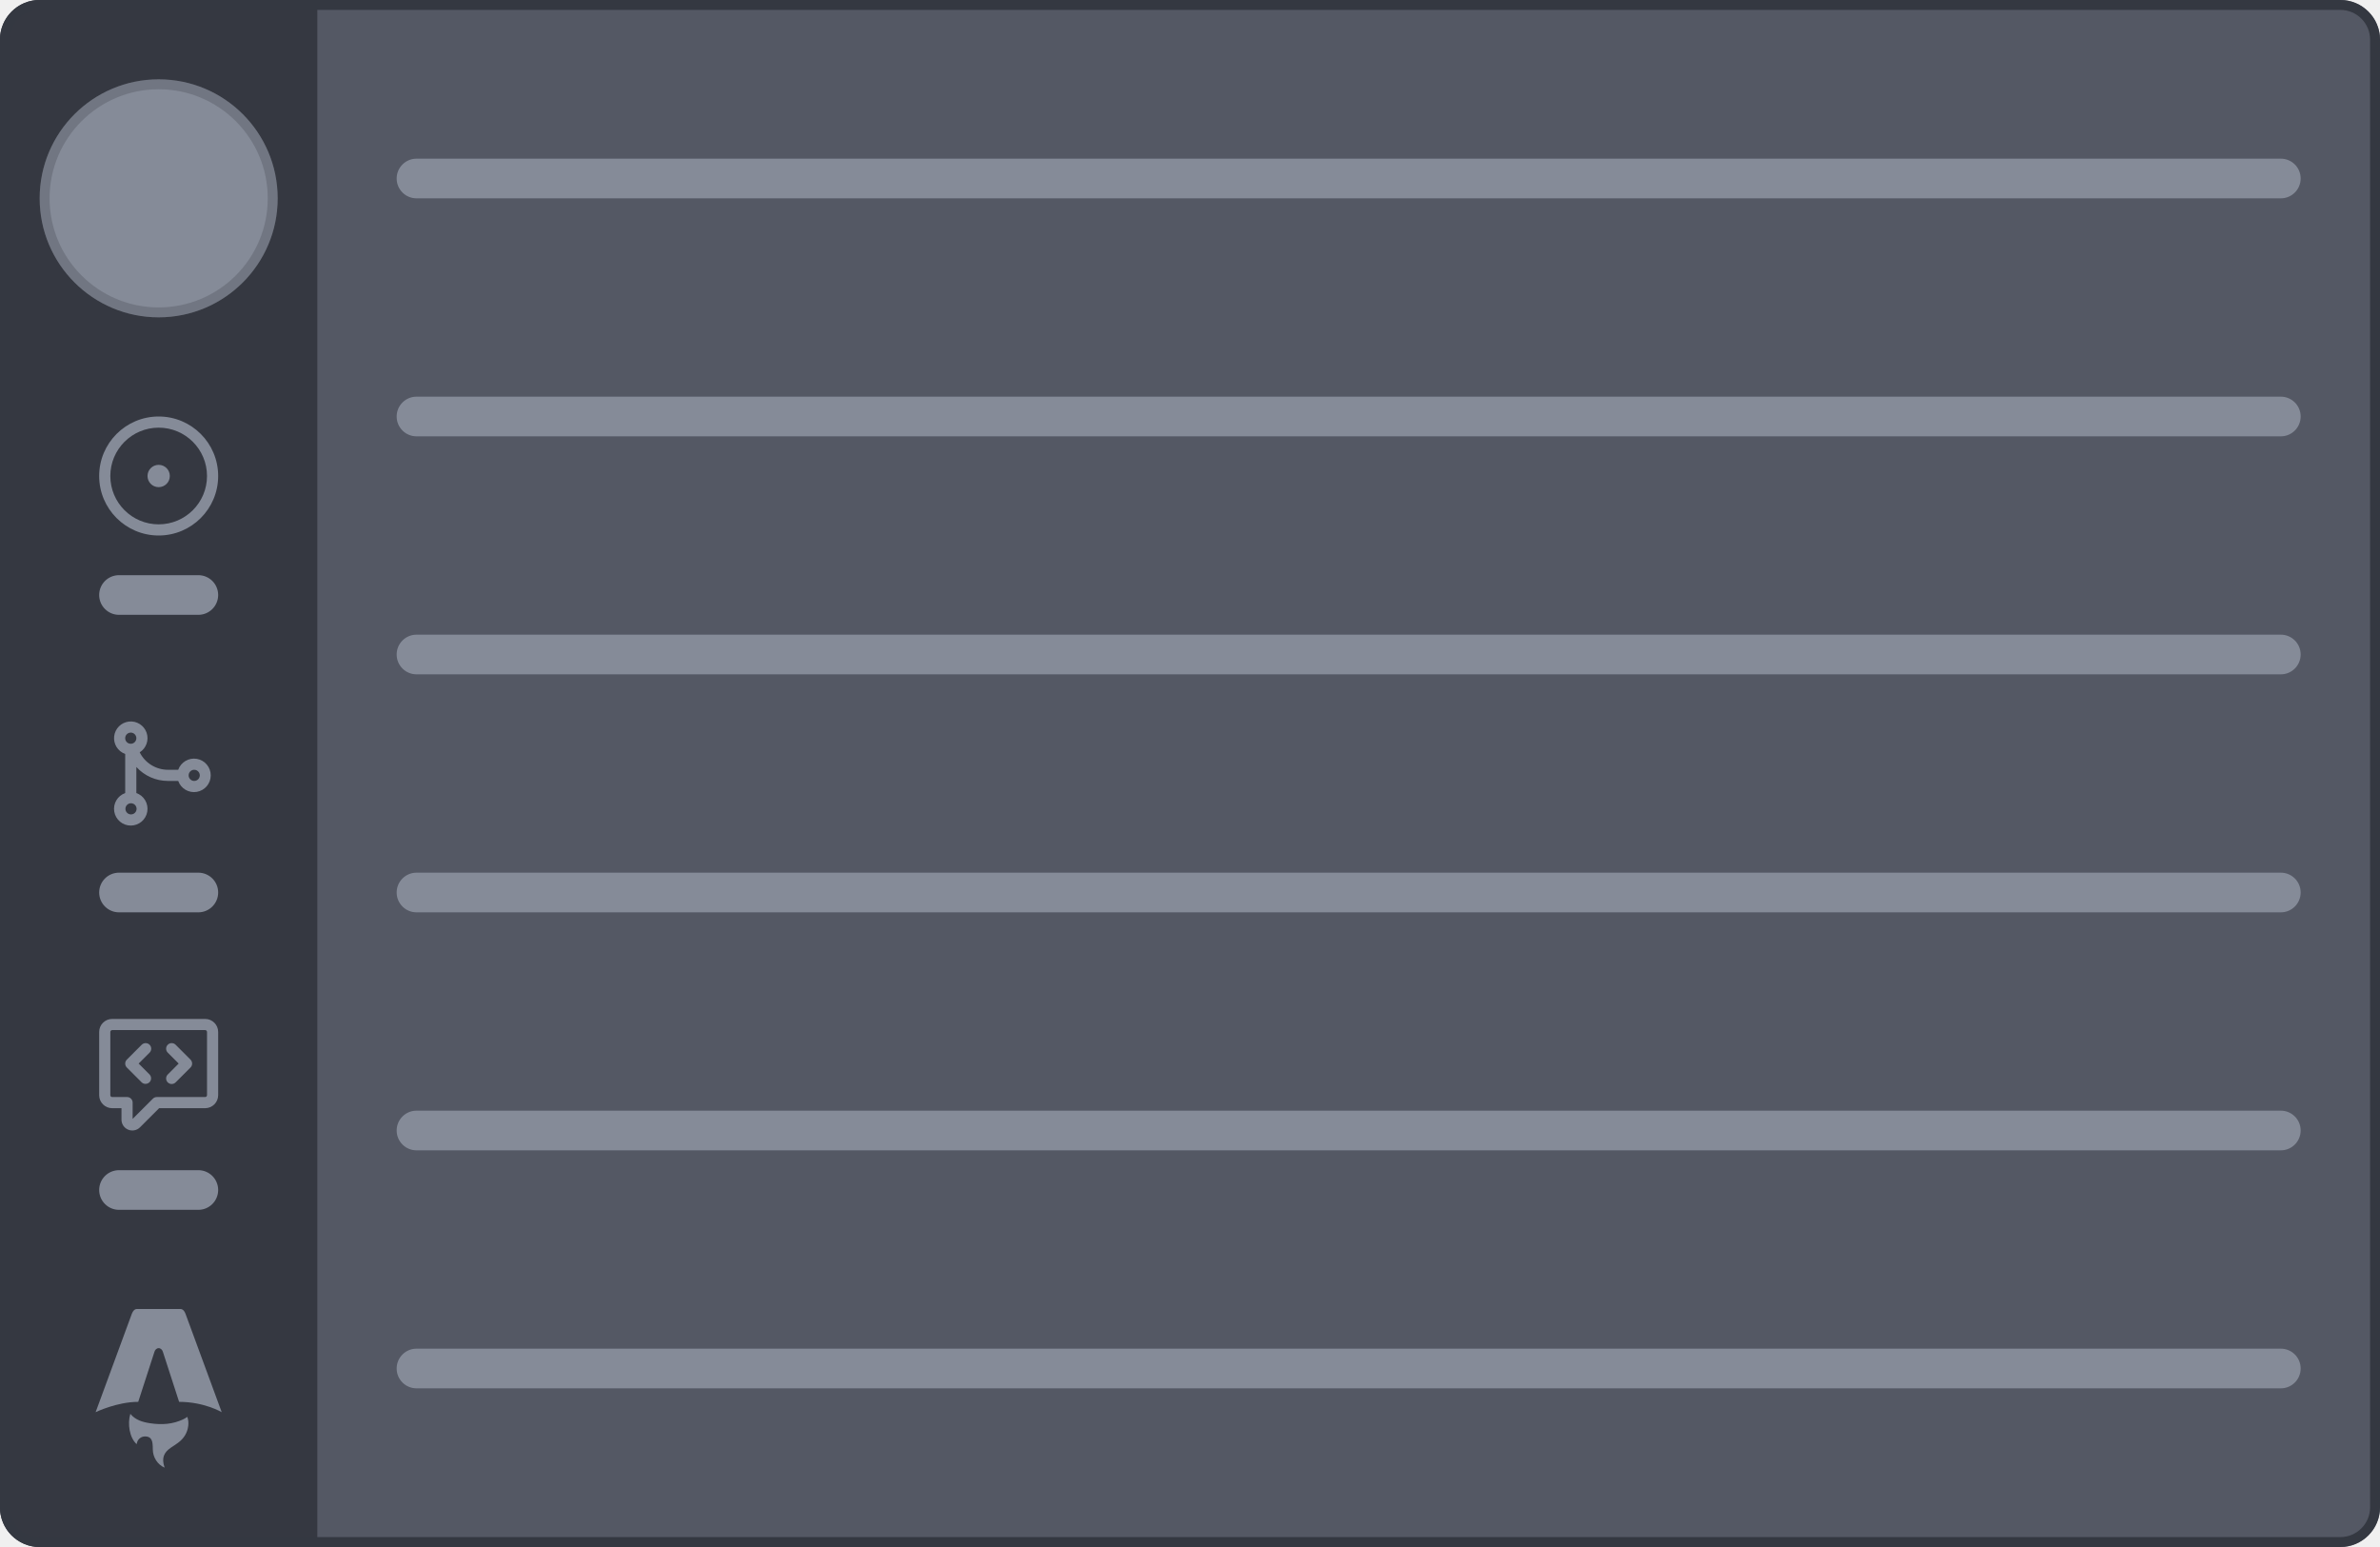
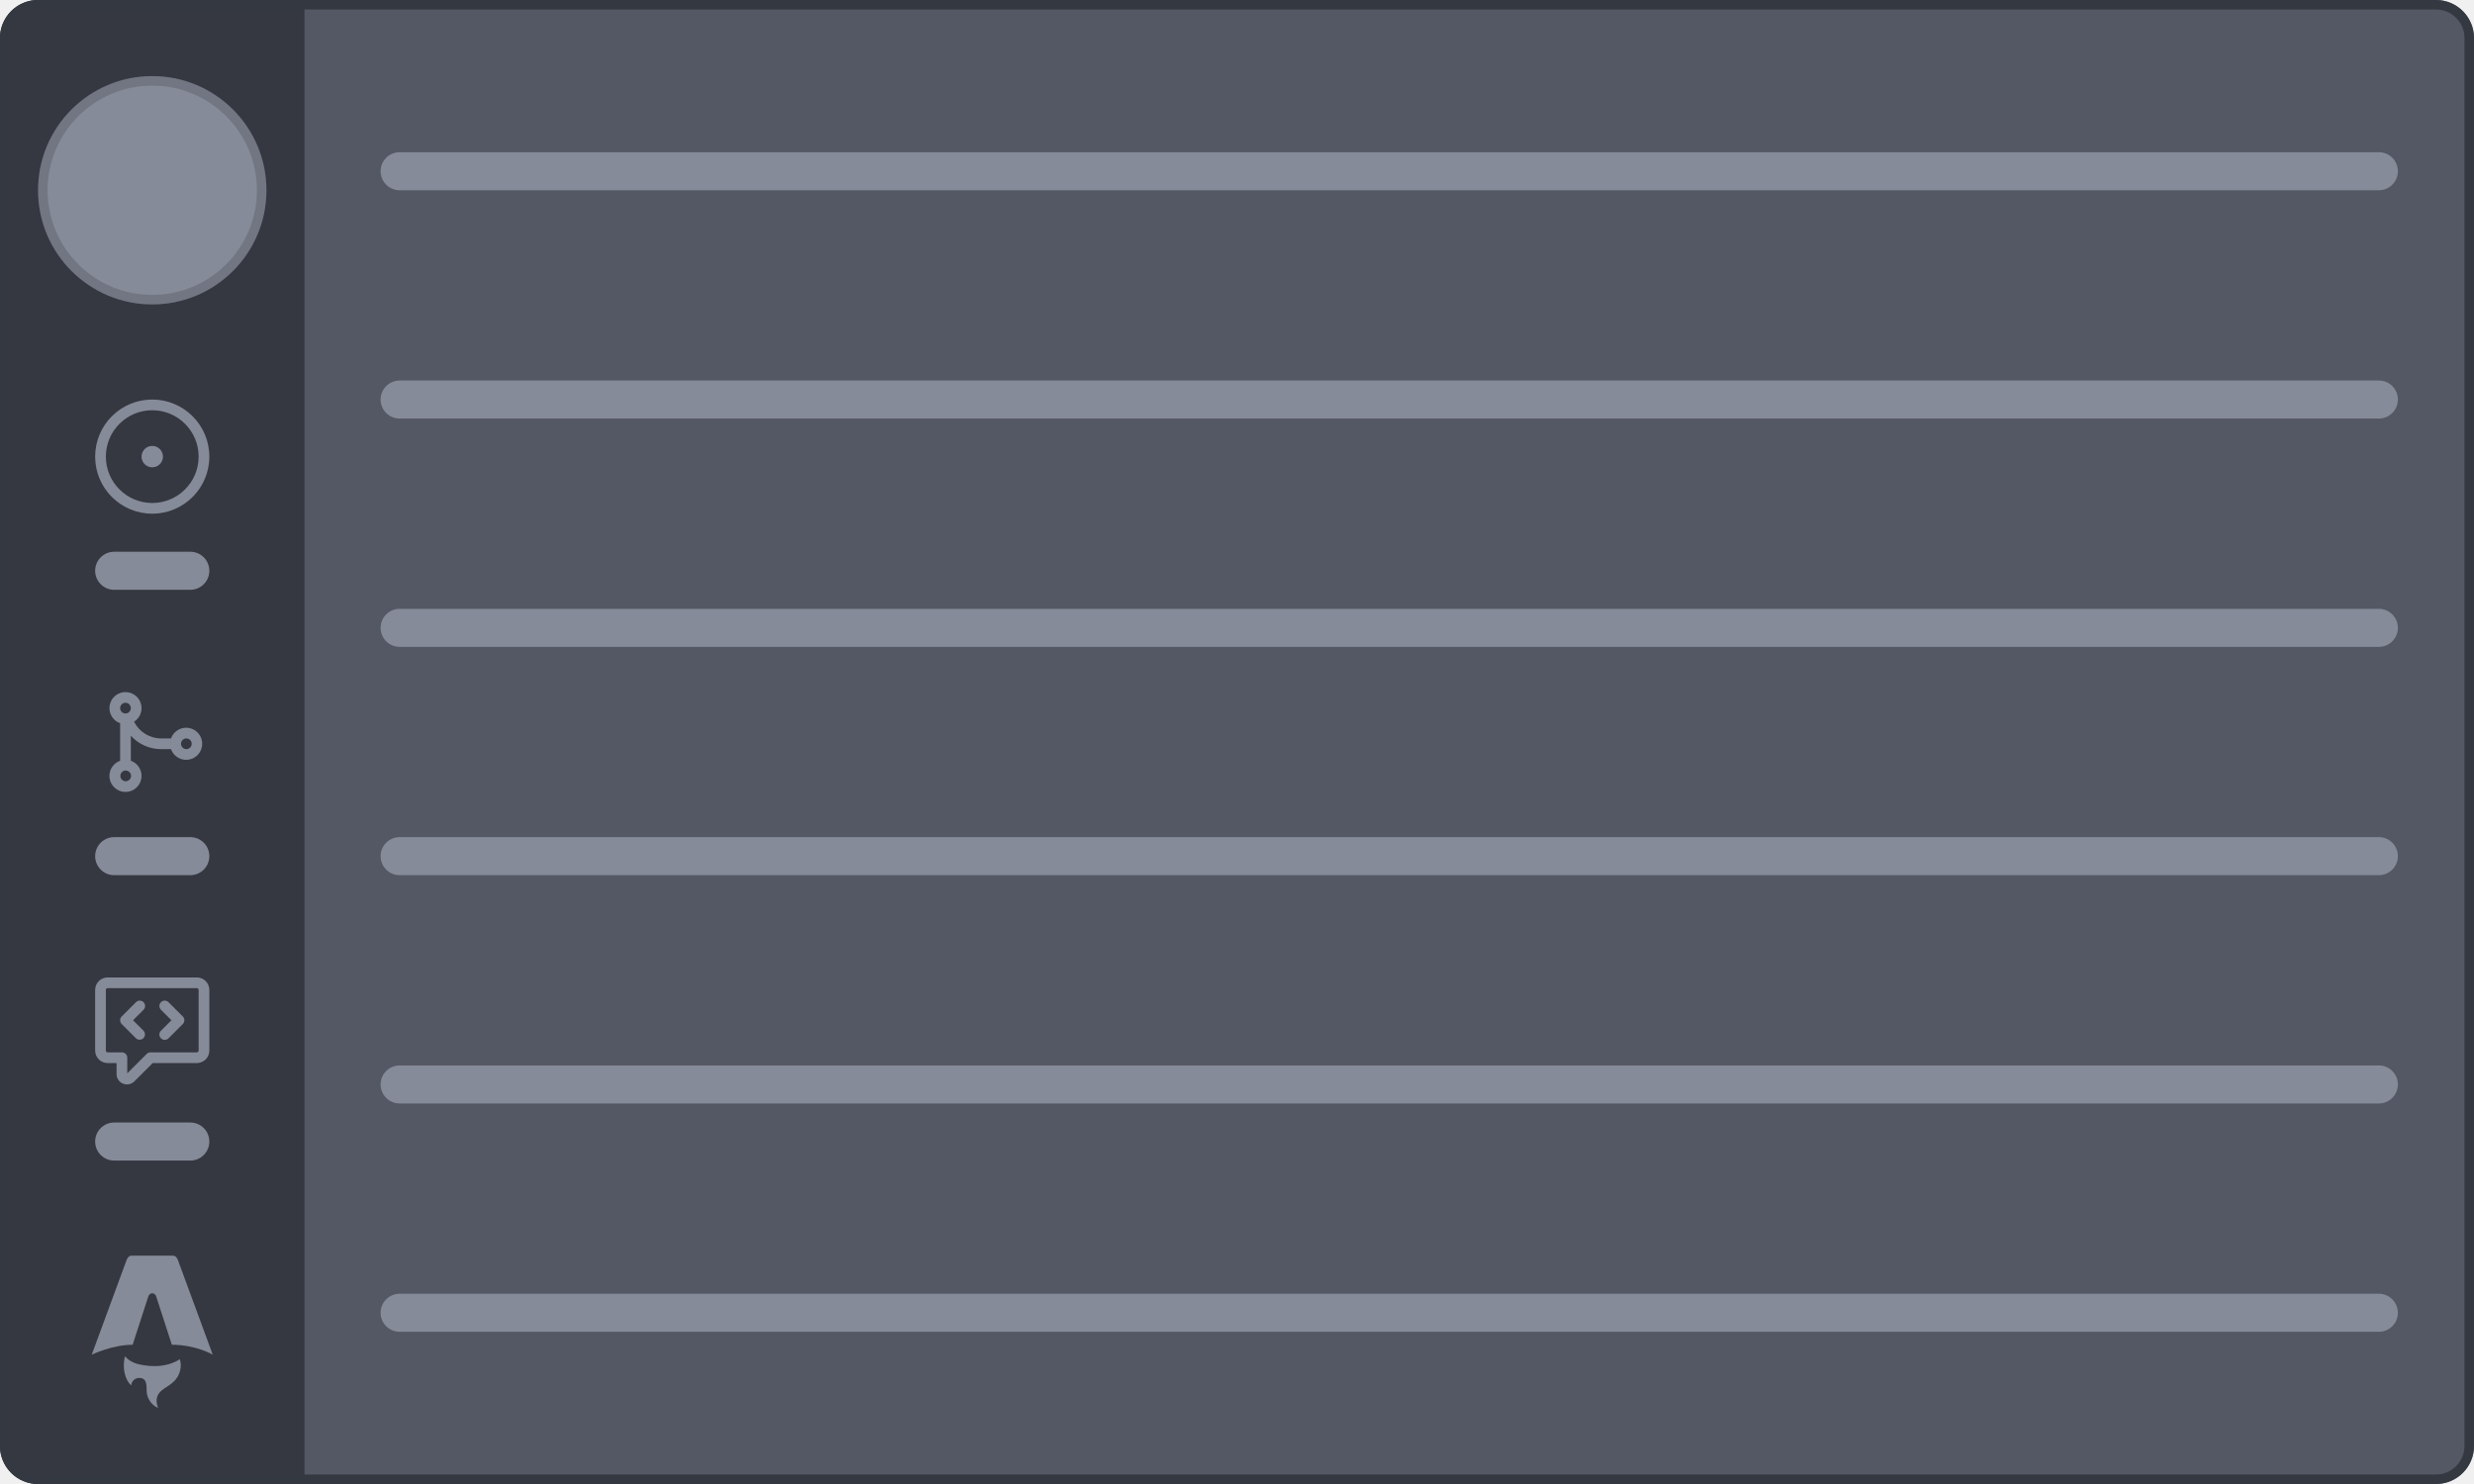
- <svg xmlns="http://www.w3.org/2000/svg" fill="none" viewBox="0 0 240 156">
+ <svg xmlns="http://www.w3.org/2000/svg" fill="none" viewBox="0 0 260 156">
  <g clip-path="url(#a)">
-     <rect width="240" height="156" fill="#545864" rx="4" />
+     <rect width="260" height="156" fill="#545864" rx="4" />
    <path fill="#17191E" fill-opacity=".5" d="M0 0h32v156H0z" />
    <circle cx="16" cy="20" r="12" fill="#858B98" />
    <circle cx="16" cy="20" r="11.5" stroke="#17191E" stroke-opacity=".18" />
    <g fill="#858B98" clip-path="url(#b)">
      <path d="M16 49.125a1.125 1.125 0 1 0 0-2.25 1.125 1.125 0 0 0 0 2.25Z" />
      <path d="M16 42a6 6 0 1 1 0 12 6 6 0 0 1 0-12Zm-4.875 6a4.875 4.875 0 1 0 9.75 0 4.875 4.875 0 0 0-9.75 0Z" />
    </g>
    <rect width="12" height="4" x="10" y="58" fill="#858B98" rx="2" />
    <path fill="#858B98" d="M14.088 75.865a3.187 3.187 0 0 0 2.85 1.76h1.033a1.688 1.688 0 1 1 0 1.125h-1.034a4.302 4.302 0 0 1-3.187-1.408v2.629a1.688 1.688 0 1 1-1.125 0v-3.942a1.687 1.687 0 1 1 1.463-.163Zm-.9 6.26a.563.563 0 1 0 0-1.125.563.563 0 0 0 0 1.125Zm6.374-3.375a.563.563 0 1 0 0-1.125.563.563 0 0 0 0 1.125Zm-5.812-4.313a.563.563 0 1 0 0 .004v-.004Z" />
    <rect width="12" height="4" x="10" y="88" fill="#858B98" rx="2" />
    <g clip-path="url(#c)">
      <path fill="#858B98" d="M11.313 102.75h9.374c.725 0 1.313.588 1.313 1.312v6.376a1.314 1.314 0 0 1-1.313 1.312h-4.641l-1.93 1.93a1.097 1.097 0 0 1-1.19.235 1.09 1.09 0 0 1-.676-1.008v-1.157h-.938A1.313 1.313 0 0 1 10 110.438v-6.376c0-.724.588-1.312 1.313-1.312Zm-.188 1.312v6.376c0 .103.084.187.188.187h1.5a.56.56 0 0 1 .562.563v1.642l2.04-2.04a.561.561 0 0 1 .398-.165h4.874a.188.188 0 0 0 .188-.187v-6.376a.187.187 0 0 0-.188-.187h-9.375a.188.188 0 0 0-.187.187Zm3.96 1.29a.565.565 0 0 1 0 .796l-1.103 1.102 1.103 1.103a.56.56 0 0 1-.402.945.558.558 0 0 1-.393-.151l-1.5-1.499a.565.565 0 0 1 0-.796l1.5-1.5a.563.563 0 0 1 .795 0Zm1.83 0a.563.563 0 0 1 .795 0l1.5 1.5a.565.565 0 0 1 0 .796l-1.5 1.499a.56.56 0 0 1-.795-.794l1.102-1.103-1.102-1.102a.565.565 0 0 1 0-.796Z" />
    </g>
    <rect width="12" height="4" x="10" y="118" fill="#858B98" rx="2" />
    <path fill="#858B98" d="M13.778 145.628c-.725-.661-.936-2.049-.635-3.055.524.634 1.25.835 2 .948 1.16.175 2.3.11 3.377-.419.123-.061.237-.141.372-.223.1.293.127.588.092.889-.086.732-.451 1.298-1.032 1.726-.233.172-.478.325-.718.487-.738.497-.937 1.079-.66 1.927l.027.092a1.935 1.935 0 0 1-.86-.735 2.06 2.06 0 0 1-.332-1.121c-.003-.198-.003-.397-.03-.592-.065-.475-.288-.688-.71-.7a.83.83 0 0 0-.865.674c-.007.032-.017.064-.027.101v.001Zm-4.136-3.223s2.146-1.042 4.297-1.042l1.623-5.009c.06-.242.238-.406.438-.406s.378.164.438.406l1.623 5.009c2.548 0 4.297 1.042 4.297 1.042l-3.652-9.924c-.104-.292-.28-.481-.519-.481h-4.374c-.238 0-.407.189-.519.481l-3.652 9.924Z" />
-     <rect width="192" height="4" x="40" y="16" fill="#858B98" rx="2" />
-     <rect width="192" height="4" x="40" y="40" fill="#858B98" rx="2" />
-     <rect width="192" height="4" x="40" y="64" fill="#858B98" rx="2" />
-     <rect width="192" height="4" x="40" y="88" fill="#858B98" rx="2" />
-     <rect width="192" height="4" x="40" y="112" fill="#858B98" rx="2" />
-     <rect width="192" height="4" x="40" y="136" fill="#858B98" rx="2" />
+     <rect width="212" height="4" x="40" y="16" fill="#858B98" rx="2" />
+     <rect width="212" height="4" x="40" y="40" fill="#858B98" rx="2" />
+     <rect width="212" height="4" x="40" y="64" fill="#858B98" rx="2" />
+     <rect width="212" height="4" x="40" y="88" fill="#858B98" rx="2" />
+     <rect width="212" height="4" x="40" y="112" fill="#858B98" rx="2" />
+     <rect width="212" height="4" x="40" y="136" fill="#858B98" rx="2" />
  </g>
-   <rect width="239" height="155" x=".5" y=".5" stroke="#343841" rx="3.5" />
+   <rect width="259" height="155" x=".5" y=".5" stroke="#343841" rx="3.5" />
  <defs>
    <clipPath id="a">
-       <rect width="240" height="156" fill="#fff" rx="4" />
+       <rect width="260" height="156" fill="#fff" rx="4" />
    </clipPath>
    <clipPath id="b">
      <path fill="#fff" d="M10 42h12v12H10z" />
    </clipPath>
    <clipPath id="c">
      <path fill="#fff" d="M10 102h12v12H10z" />
    </clipPath>
  </defs>
</svg>
